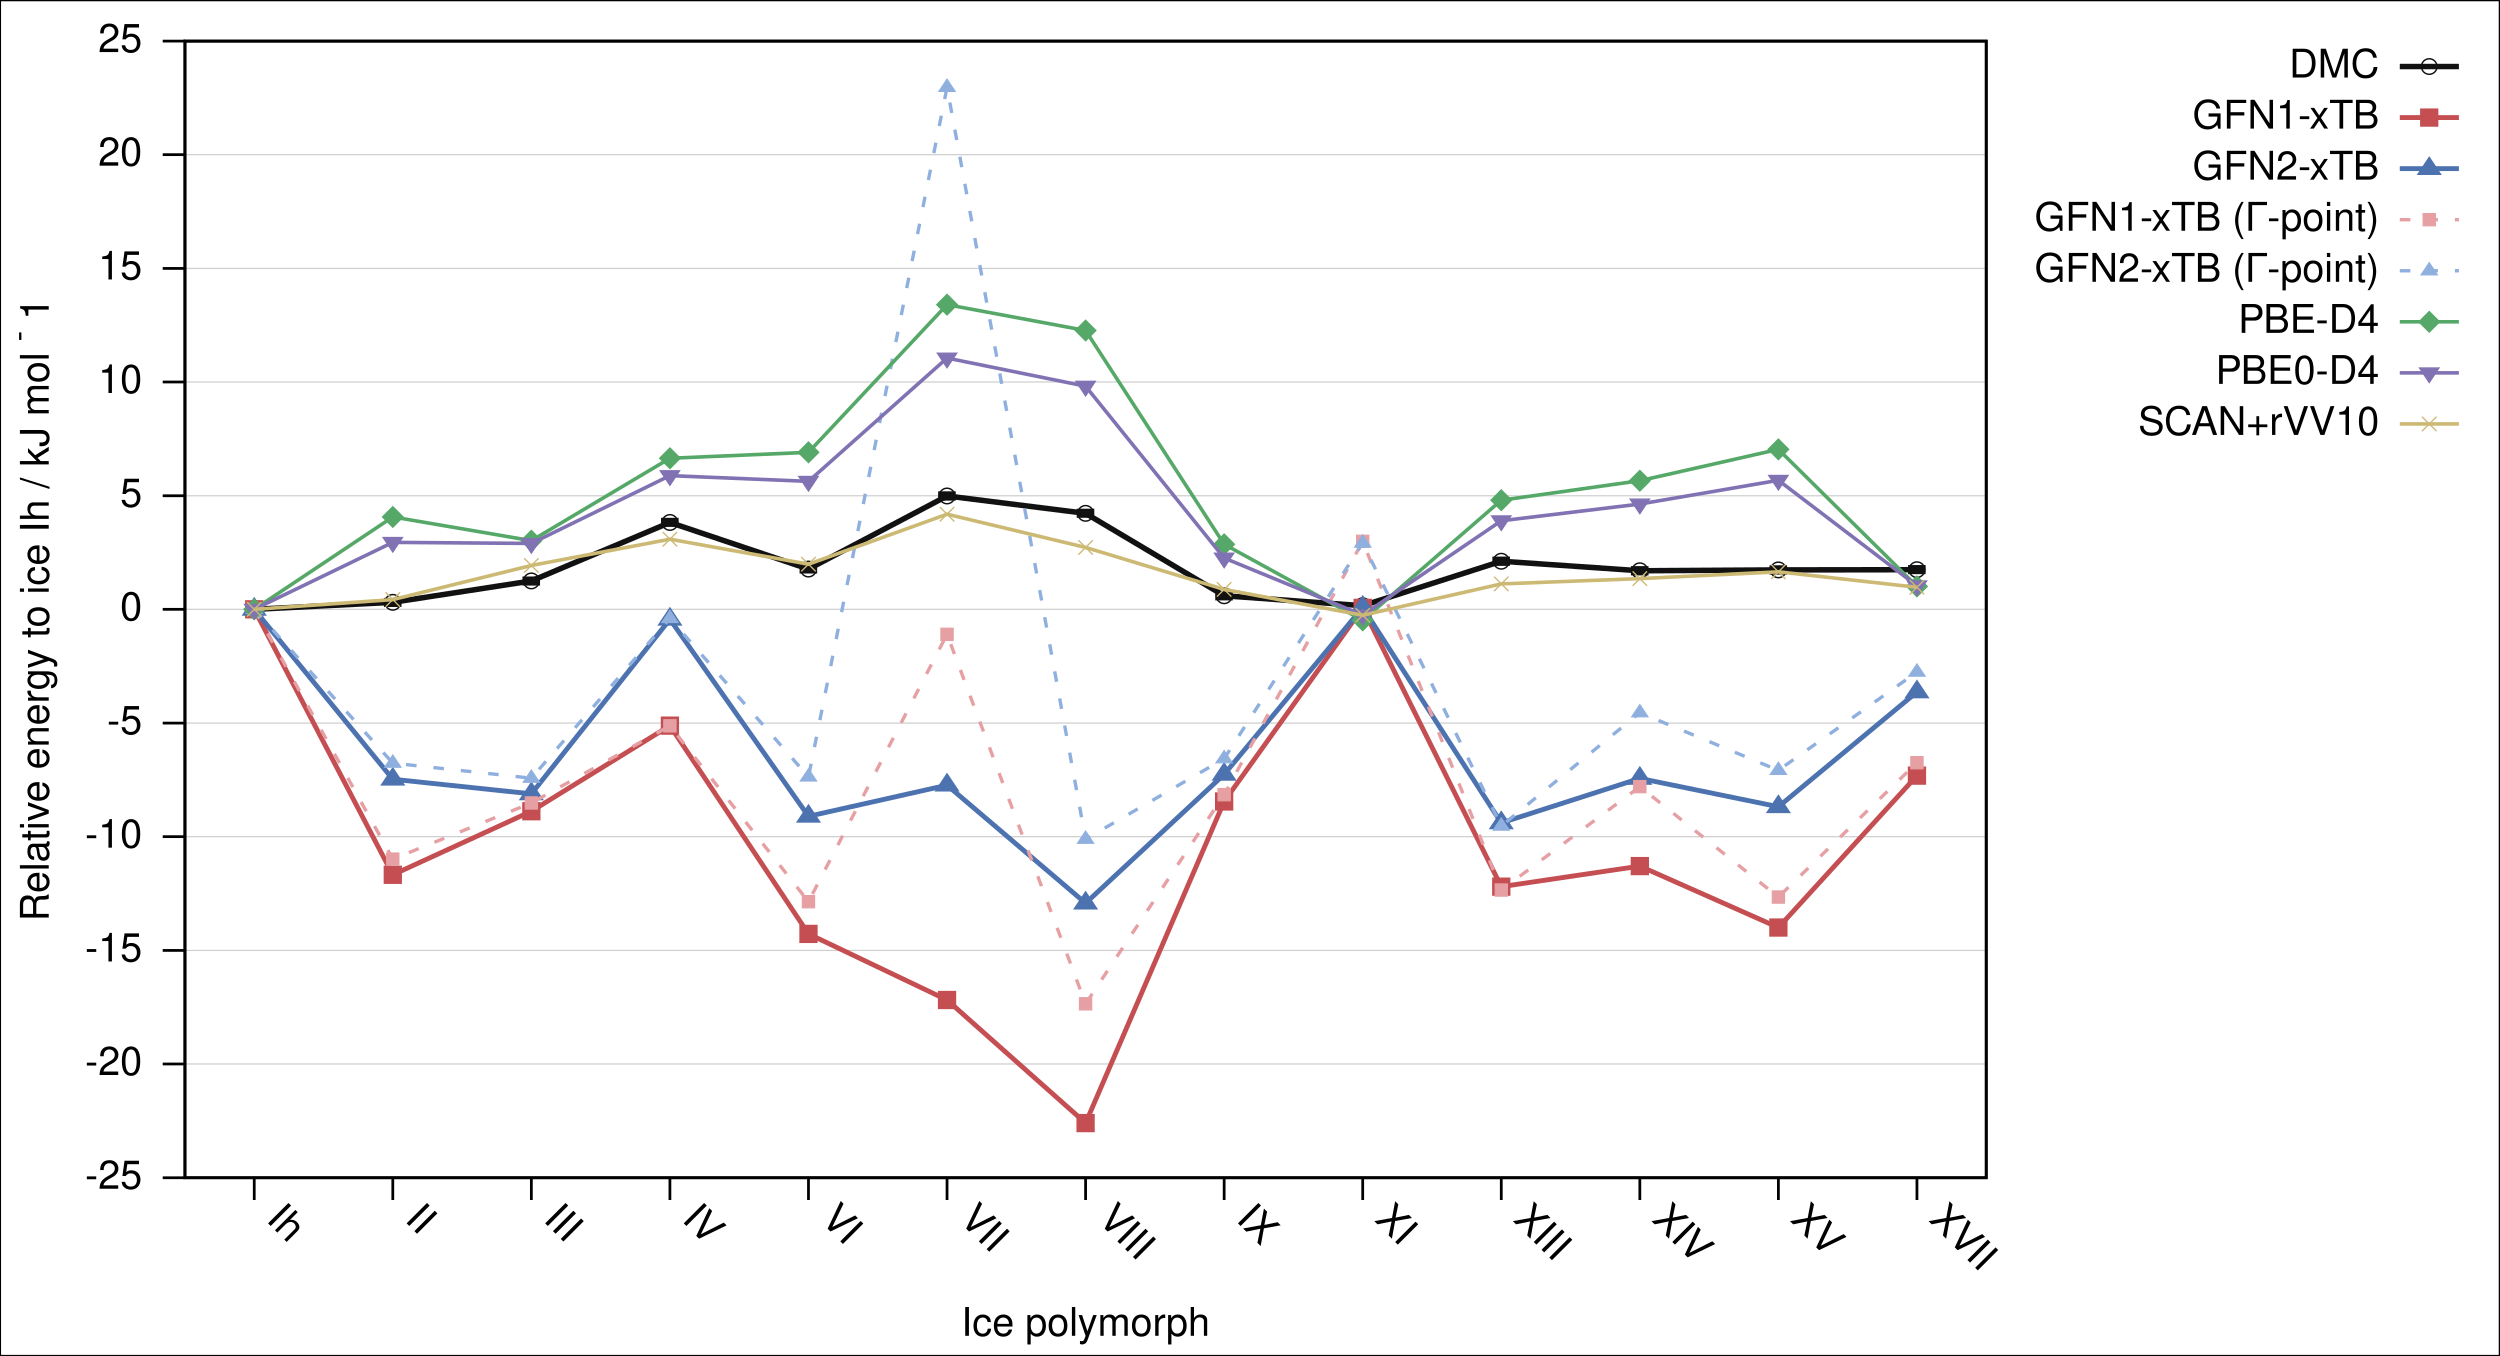
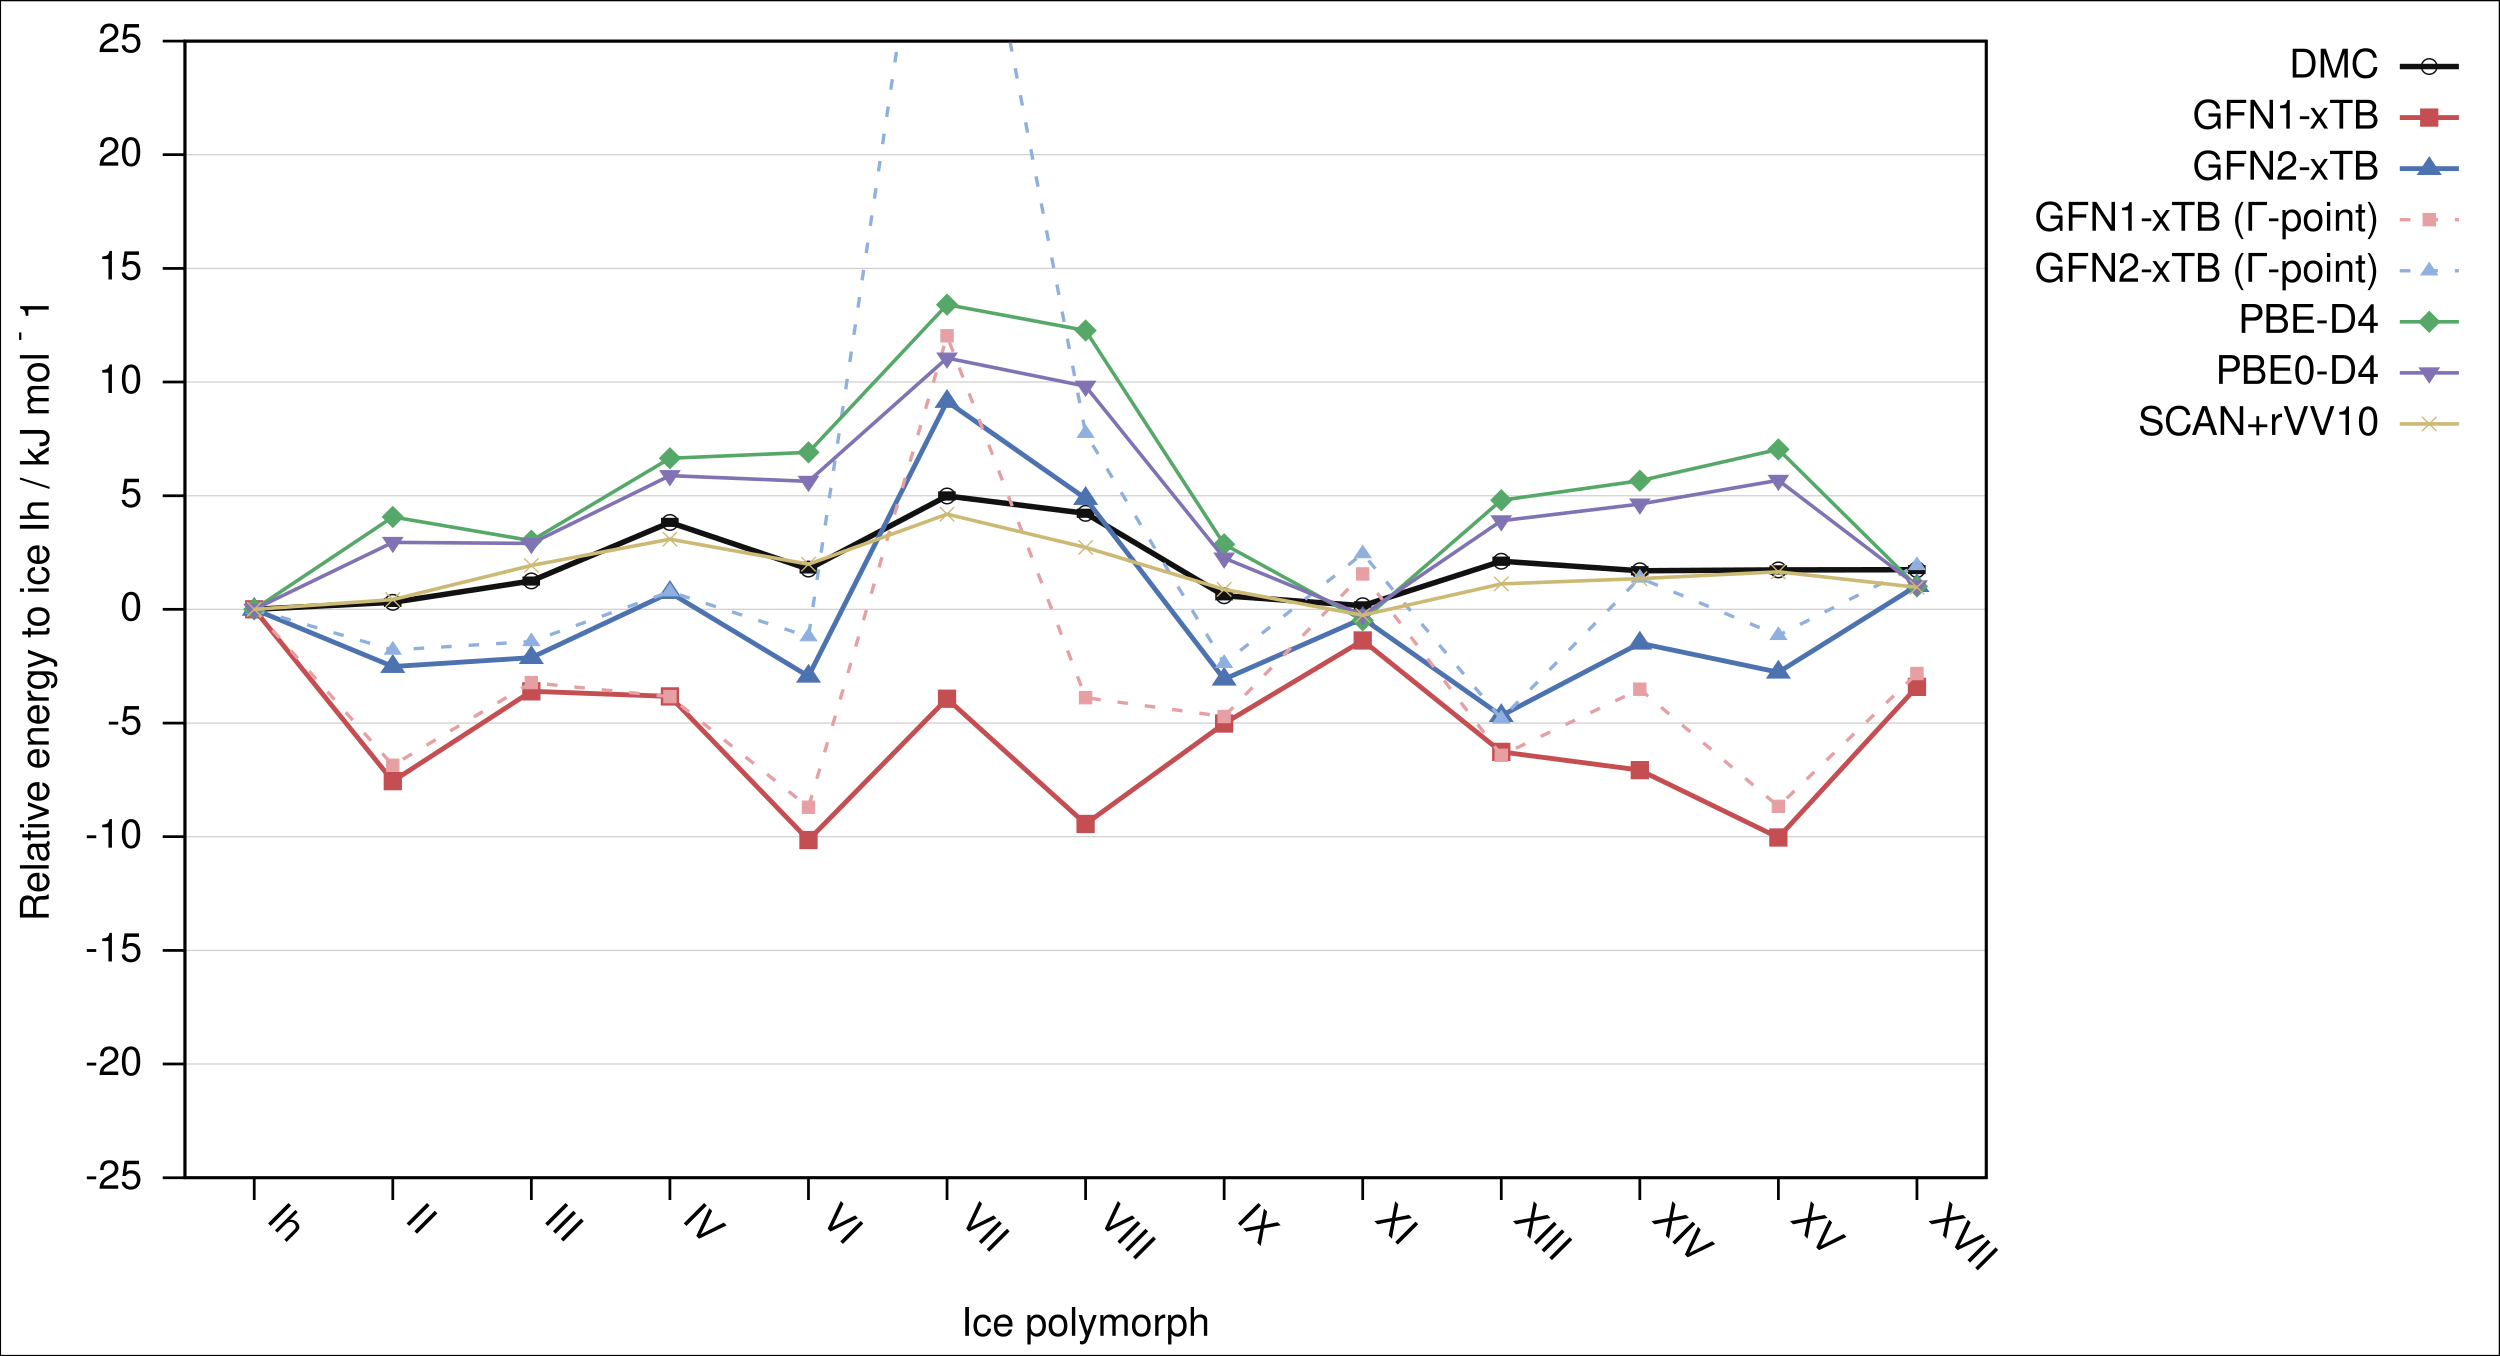
<svg xmlns="http://www.w3.org/2000/svg" xmlns:xlink="http://www.w3.org/1999/xlink" width="1180" height="640" viewBox="0 0 1180 640">
  <defs>
    <circle id="gpDot" r="0.5" stroke-width="0.5" />
    <path id="gpPt0" stroke-width="0.190" stroke="currentColor" d="M-1,0 h2 M0,-1 v2" />
    <path id="gpPt1" stroke-width="0.190" stroke="currentColor" d="M-1,-1 L1,1 M1,-1 L-1,1" />
    <path id="gpPt2" stroke-width="0.190" stroke="currentColor" d="M-1,0 L1,0 M0,-1 L0,1 M-1,-1 L1,1 M-1,1 L1,-1" />
    <rect id="gpPt3" stroke-width="0.190" stroke="currentColor" x="-1" y="-1" width="2" height="2" />
    <rect id="gpPt4" stroke-width="0.190" stroke="currentColor" fill="currentColor" x="-1" y="-1" width="2" height="2" />
    <circle id="gpPt5" stroke-width="0.190" stroke="currentColor" cx="0" cy="0" r="1" />
    <use xlink:href="#gpPt5" id="gpPt6" fill="currentColor" stroke="none" />
    <path id="gpPt7" stroke-width="0.190" stroke="currentColor" d="M0,-1.33 L-1.33,0.67 L1.33,0.67 z" />
    <use xlink:href="#gpPt7" id="gpPt8" fill="currentColor" stroke="none" />
    <use xlink:href="#gpPt7" id="gpPt9" stroke="currentColor" transform="rotate(180)" />
    <use xlink:href="#gpPt9" id="gpPt10" fill="currentColor" stroke="none" />
    <use xlink:href="#gpPt3" id="gpPt11" stroke="currentColor" transform="rotate(45)" />
    <use xlink:href="#gpPt11" id="gpPt12" fill="currentColor" stroke="none" />
  </defs>
  <g style="fill:none; color:white; stroke:currentColor; stroke-width:1.00; stroke-linecap:butt; stroke-linejoin:miter">
</g>
  <g style="fill:none; color:black; stroke:currentColor; stroke-width:1.00; stroke-linecap:butt; stroke-linejoin:miter">
    <g style="stroke:none; shape-rendering:crispEdges">
      <polygon fill="rgb(255, 255, 255)" points="0.0,640.0 0.0,0.1 1179.9,0.1 1179.9,640.0 " />
    </g>
    <path d="M0.0,640.0 L0.0,0.1 L1179.9,0.1 L1179.9,640.0 L0.0,640.0 " />
  </g>
  <g style="fill:none; color:black; stroke:currentColor; stroke-width:1.30; stroke-linecap:butt; stroke-linejoin:miter">
</g>
  <g style="fill:none; color:black; stroke:currentColor; stroke-width:0.60; stroke-linecap:butt; stroke-linejoin:miter">
</g>
  <g style="fill:none; color:gray; stroke:currentColor; stroke-width:0.60; stroke-linecap:butt; stroke-linejoin:miter">
    <path stroke="rgb(208, 208, 208)" d="M87.3,555.9 L937.5,555.9 " />
  </g>
  <g style="fill:none; color:gray; stroke:rgb(208, 208, 208); stroke-width:1.30; stroke-linecap:butt; stroke-linejoin:miter">
</g>
  <g style="fill:none; color:black; stroke:currentColor; stroke-width:1.30; stroke-linecap:butt; stroke-linejoin:miter">
    <path d="M87.3,555.9 L76.8,555.9 " />
    <g transform="translate(67.1,561.1)" style="stroke:none; fill:black; font-family:Helvetica; font-size:14.00pt; text-anchor:end">
      <text>
        <tspan>-25</tspan>
      </text>
    </g>
  </g>
  <g style="fill:none; color:black; stroke:currentColor; stroke-width:0.60; stroke-linecap:butt; stroke-linejoin:miter">
</g>
  <g style="fill:none; color:gray; stroke:currentColor; stroke-width:0.60; stroke-linecap:butt; stroke-linejoin:miter">
    <path stroke="rgb(208, 208, 208)" d="M87.3,502.2 L937.5,502.2 " />
  </g>
  <g style="fill:none; color:gray; stroke:rgb(208, 208, 208); stroke-width:1.30; stroke-linecap:butt; stroke-linejoin:miter">
</g>
  <g style="fill:none; color:black; stroke:currentColor; stroke-width:1.30; stroke-linecap:butt; stroke-linejoin:miter">
    <path d="M87.3,502.2 L76.8,502.2 " />
    <g transform="translate(67.1,507.4)" style="stroke:none; fill:black; font-family:Helvetica; font-size:14.00pt; text-anchor:end">
      <text>
        <tspan>-20</tspan>
      </text>
    </g>
  </g>
  <g style="fill:none; color:black; stroke:currentColor; stroke-width:0.60; stroke-linecap:butt; stroke-linejoin:miter">
</g>
  <g style="fill:none; color:gray; stroke:currentColor; stroke-width:0.60; stroke-linecap:butt; stroke-linejoin:miter">
    <path stroke="rgb(208, 208, 208)" d="M87.3,448.6 L937.5,448.6 " />
  </g>
  <g style="fill:none; color:gray; stroke:rgb(208, 208, 208); stroke-width:1.30; stroke-linecap:butt; stroke-linejoin:miter">
</g>
  <g style="fill:none; color:black; stroke:currentColor; stroke-width:1.30; stroke-linecap:butt; stroke-linejoin:miter">
    <path d="M87.3,448.6 L76.8,448.6 " />
    <g transform="translate(67.1,453.8)" style="stroke:none; fill:black; font-family:Helvetica; font-size:14.00pt; text-anchor:end">
      <text>
        <tspan>-15</tspan>
      </text>
    </g>
  </g>
  <g style="fill:none; color:black; stroke:currentColor; stroke-width:0.60; stroke-linecap:butt; stroke-linejoin:miter">
</g>
  <g style="fill:none; color:gray; stroke:currentColor; stroke-width:0.60; stroke-linecap:butt; stroke-linejoin:miter">
    <path stroke="rgb(208, 208, 208)" d="M87.3,394.9 L937.5,394.9 " />
  </g>
  <g style="fill:none; color:gray; stroke:rgb(208, 208, 208); stroke-width:1.30; stroke-linecap:butt; stroke-linejoin:miter">
</g>
  <g style="fill:none; color:black; stroke:currentColor; stroke-width:1.30; stroke-linecap:butt; stroke-linejoin:miter">
    <path d="M87.3,394.9 L76.8,394.9 " />
    <g transform="translate(67.1,400.1)" style="stroke:none; fill:black; font-family:Helvetica; font-size:14.00pt; text-anchor:end">
      <text>
        <tspan>-10</tspan>
      </text>
    </g>
  </g>
  <g style="fill:none; color:black; stroke:currentColor; stroke-width:0.60; stroke-linecap:butt; stroke-linejoin:miter">
</g>
  <g style="fill:none; color:gray; stroke:currentColor; stroke-width:0.60; stroke-linecap:butt; stroke-linejoin:miter">
    <path stroke="rgb(208, 208, 208)" d="M87.3,341.3 L937.5,341.3 " />
  </g>
  <g style="fill:none; color:gray; stroke:rgb(208, 208, 208); stroke-width:1.30; stroke-linecap:butt; stroke-linejoin:miter">
</g>
  <g style="fill:none; color:black; stroke:currentColor; stroke-width:1.30; stroke-linecap:butt; stroke-linejoin:miter">
    <path d="M87.3,341.3 L76.8,341.3 " />
    <g transform="translate(67.1,346.5)" style="stroke:none; fill:black; font-family:Helvetica; font-size:14.00pt; text-anchor:end">
      <text>
        <tspan>-5</tspan>
      </text>
    </g>
  </g>
  <g style="fill:none; color:black; stroke:currentColor; stroke-width:0.60; stroke-linecap:butt; stroke-linejoin:miter">
</g>
  <g style="fill:none; color:gray; stroke:currentColor; stroke-width:0.60; stroke-linecap:butt; stroke-linejoin:miter">
    <path stroke="rgb(208, 208, 208)" d="M87.3,287.6 L937.5,287.6 " />
  </g>
  <g style="fill:none; color:gray; stroke:rgb(208, 208, 208); stroke-width:1.30; stroke-linecap:butt; stroke-linejoin:miter">
</g>
  <g style="fill:none; color:black; stroke:currentColor; stroke-width:1.30; stroke-linecap:butt; stroke-linejoin:miter">
    <path d="M87.3,287.6 L76.8,287.6 " />
    <g transform="translate(67.1,292.8)" style="stroke:none; fill:black; font-family:Helvetica; font-size:14.00pt; text-anchor:end">
      <text>
        <tspan> 0</tspan>
      </text>
    </g>
  </g>
  <g style="fill:none; color:black; stroke:currentColor; stroke-width:0.60; stroke-linecap:butt; stroke-linejoin:miter">
</g>
  <g style="fill:none; color:gray; stroke:currentColor; stroke-width:0.60; stroke-linecap:butt; stroke-linejoin:miter">
    <path stroke="rgb(208, 208, 208)" d="M87.3,234.0 L937.5,234.0 " />
  </g>
  <g style="fill:none; color:gray; stroke:rgb(208, 208, 208); stroke-width:1.30; stroke-linecap:butt; stroke-linejoin:miter">
</g>
  <g style="fill:none; color:black; stroke:currentColor; stroke-width:1.30; stroke-linecap:butt; stroke-linejoin:miter">
    <path d="M87.3,234.0 L76.8,234.0 " />
    <g transform="translate(67.1,239.2)" style="stroke:none; fill:black; font-family:Helvetica; font-size:14.00pt; text-anchor:end">
      <text>
        <tspan> 5</tspan>
      </text>
    </g>
  </g>
  <g style="fill:none; color:black; stroke:currentColor; stroke-width:0.60; stroke-linecap:butt; stroke-linejoin:miter">
</g>
  <g style="fill:none; color:gray; stroke:currentColor; stroke-width:0.60; stroke-linecap:butt; stroke-linejoin:miter">
    <path stroke="rgb(208, 208, 208)" d="M87.3,180.3 L937.5,180.3 " />
  </g>
  <g style="fill:none; color:gray; stroke:rgb(208, 208, 208); stroke-width:1.30; stroke-linecap:butt; stroke-linejoin:miter">
</g>
  <g style="fill:none; color:black; stroke:currentColor; stroke-width:1.30; stroke-linecap:butt; stroke-linejoin:miter">
    <path d="M87.3,180.3 L76.8,180.3 " />
    <g transform="translate(67.1,185.5)" style="stroke:none; fill:black; font-family:Helvetica; font-size:14.00pt; text-anchor:end">
      <text>
        <tspan> 10</tspan>
      </text>
    </g>
  </g>
  <g style="fill:none; color:black; stroke:currentColor; stroke-width:0.60; stroke-linecap:butt; stroke-linejoin:miter">
</g>
  <g style="fill:none; color:gray; stroke:currentColor; stroke-width:0.60; stroke-linecap:butt; stroke-linejoin:miter">
    <path stroke="rgb(208, 208, 208)" d="M87.3,126.7 L937.5,126.7 " />
  </g>
  <g style="fill:none; color:gray; stroke:rgb(208, 208, 208); stroke-width:1.30; stroke-linecap:butt; stroke-linejoin:miter">
</g>
  <g style="fill:none; color:black; stroke:currentColor; stroke-width:1.30; stroke-linecap:butt; stroke-linejoin:miter">
    <path d="M87.3,126.7 L76.8,126.7 " />
    <g transform="translate(67.1,131.9)" style="stroke:none; fill:black; font-family:Helvetica; font-size:14.00pt; text-anchor:end">
      <text>
        <tspan> 15</tspan>
      </text>
    </g>
  </g>
  <g style="fill:none; color:black; stroke:currentColor; stroke-width:0.60; stroke-linecap:butt; stroke-linejoin:miter">
</g>
  <g style="fill:none; color:gray; stroke:currentColor; stroke-width:0.60; stroke-linecap:butt; stroke-linejoin:miter">
    <path stroke="rgb(208, 208, 208)" d="M87.3,73.0 L937.5,73.0 " />
  </g>
  <g style="fill:none; color:gray; stroke:rgb(208, 208, 208); stroke-width:1.30; stroke-linecap:butt; stroke-linejoin:miter">
</g>
  <g style="fill:none; color:black; stroke:currentColor; stroke-width:1.30; stroke-linecap:butt; stroke-linejoin:miter">
    <path d="M87.3,73.0 L76.8,73.0 " />
    <g transform="translate(67.1,78.2)" style="stroke:none; fill:black; font-family:Helvetica; font-size:14.00pt; text-anchor:end">
      <text>
        <tspan> 20</tspan>
      </text>
    </g>
  </g>
  <g style="fill:none; color:black; stroke:currentColor; stroke-width:0.60; stroke-linecap:butt; stroke-linejoin:miter">
</g>
  <g style="fill:none; color:gray; stroke:currentColor; stroke-width:0.60; stroke-linecap:butt; stroke-linejoin:miter">
    <path stroke="rgb(208, 208, 208)" d="M87.3,19.4 L937.5,19.4 " />
  </g>
  <g style="fill:none; color:gray; stroke:rgb(208, 208, 208); stroke-width:1.30; stroke-linecap:butt; stroke-linejoin:miter">
</g>
  <g style="fill:none; color:black; stroke:currentColor; stroke-width:1.30; stroke-linecap:butt; stroke-linejoin:miter">
    <path d="M87.3,19.4 L76.8,19.4 " />
    <g transform="translate(67.1,24.6)" style="stroke:none; fill:black; font-family:Helvetica; font-size:14.00pt; text-anchor:end">
      <text>
        <tspan> 25</tspan>
      </text>
    </g>
    <path d="M120.0,555.9 L120.0,566.4 " />
    <g transform="translate(125.2,576.1) rotate(45)" style="stroke:none; fill:black; font-family:Helvetica; font-size:14.00pt; text-anchor:start">
      <text>
        <tspan>Ih</tspan>
      </text>
    </g>
    <path d="M185.4,555.9 L185.4,566.4 " />
    <g transform="translate(190.6,576.1) rotate(45)" style="stroke:none; fill:black; font-family:Helvetica; font-size:14.00pt; text-anchor:start">
      <text>
        <tspan>II</tspan>
      </text>
    </g>
    <path d="M250.8,555.9 L250.8,566.4 " />
    <g transform="translate(256.0,576.1) rotate(45)" style="stroke:none; fill:black; font-family:Helvetica; font-size:14.00pt; text-anchor:start">
      <text>
        <tspan>III</tspan>
      </text>
    </g>
    <path d="M316.2,555.9 L316.2,566.4 " />
    <g transform="translate(321.4,576.1) rotate(45)" style="stroke:none; fill:black; font-family:Helvetica; font-size:14.00pt; text-anchor:start">
      <text>
        <tspan>IV</tspan>
      </text>
    </g>
    <path d="M381.6,555.9 L381.6,566.4 " />
    <g transform="translate(386.8,576.1) rotate(45)" style="stroke:none; fill:black; font-family:Helvetica; font-size:14.00pt; text-anchor:start">
      <text>
        <tspan>VI</tspan>
      </text>
    </g>
    <path d="M447.0,555.9 L447.0,566.4 " />
    <g transform="translate(452.2,576.1) rotate(45)" style="stroke:none; fill:black; font-family:Helvetica; font-size:14.00pt; text-anchor:start">
      <text>
        <tspan>VII</tspan>
      </text>
    </g>
    <path d="M512.4,555.9 L512.4,566.4 " />
    <g transform="translate(517.6,576.1) rotate(45)" style="stroke:none; fill:black; font-family:Helvetica; font-size:14.00pt; text-anchor:start">
      <text>
        <tspan>VIII</tspan>
      </text>
    </g>
    <path d="M577.8,555.9 L577.8,566.4 " />
    <g transform="translate(583.0,576.1) rotate(45)" style="stroke:none; fill:black; font-family:Helvetica; font-size:14.00pt; text-anchor:start">
      <text>
        <tspan>IX</tspan>
      </text>
    </g>
    <path d="M643.2,555.9 L643.2,566.4 " />
    <g transform="translate(648.4,576.1) rotate(45)" style="stroke:none; fill:black; font-family:Helvetica; font-size:14.00pt; text-anchor:start">
      <text>
        <tspan>XI</tspan>
      </text>
    </g>
    <path d="M708.6,555.9 L708.6,566.4 " />
    <g transform="translate(713.8,576.1) rotate(45)" style="stroke:none; fill:black; font-family:Helvetica; font-size:14.00pt; text-anchor:start">
      <text>
        <tspan>XIII</tspan>
      </text>
    </g>
    <path d="M774.0,555.9 L774.0,566.4 " />
    <g transform="translate(779.2,576.1) rotate(45)" style="stroke:none; fill:black; font-family:Helvetica; font-size:14.00pt; text-anchor:start">
      <text>
        <tspan>XIV</tspan>
      </text>
    </g>
    <path d="M839.4,555.9 L839.4,566.4 " />
    <g transform="translate(844.6,576.1) rotate(45)" style="stroke:none; fill:black; font-family:Helvetica; font-size:14.00pt; text-anchor:start">
      <text>
        <tspan>XV</tspan>
      </text>
    </g>
    <path d="M904.8,555.9 L904.8,566.4 " />
    <g transform="translate(910.0,576.1) rotate(45)" style="stroke:none; fill:black; font-family:Helvetica; font-size:14.00pt; text-anchor:start">
      <text>
        <tspan>XVII</tspan>
      </text>
    </g>
    <path d="M87.3,19.4 L87.3,555.9 L937.5,555.9 L937.5,19.4 L87.3,19.4 Z " />
    <g transform="translate(23.0,287.7) rotate(-90)" style="stroke:none; fill:black; font-family:Helvetica; font-size:14.00pt; text-anchor:middle">
      <text>
        <tspan>Relative energy to ice Ih / kJ mol</tspan>
        <tspan font-size="11.2pt" dy="-7.00pt">-</tspan>
        <tspan font-size="14.0pt" dy="7.00pt">1</tspan>
      </text>
    </g>
    <g transform="translate(512.4,630.5)" style="stroke:none; fill:black; font-family:Helvetica; font-size:14.00pt; text-anchor:middle">
      <text>
        <tspan>Ice polymorph</tspan>
      </text>
    </g>
  </g>
  <g style="fill:none; color:black; stroke:currentColor; stroke-width:2.60; stroke-linecap:butt; stroke-linejoin:miter">
</g>
  <g style="fill:none; color:red; stroke:currentColor; stroke-width:2.60; stroke-linecap:butt; stroke-linejoin:miter">
</g>
  <g style="fill:none; color:black; stroke:currentColor; stroke-width:2.60; stroke-linecap:butt; stroke-linejoin:miter">
    <g transform="translate(1123.0,36.6)" style="stroke:none; fill:black; font-family:Helvetica; font-size:14.00pt; text-anchor:end">
      <text>
        <tspan>DMC</tspan>
      </text>
    </g>
  </g>
  <g style="fill:none; color:red; stroke:currentColor; stroke-width:2.60; stroke-linecap:butt; stroke-linejoin:miter">
-     <path stroke="rgb( 17,  17,  17)" d="M1132.7,31.4 L1160.6,31.4 M120.0,287.6 L185.4,284.3 L250.8,274.2 L316.2,246.6 L381.6,268.6 L447.0,234.1    L512.4,242.3 L577.8,281.2 L643.2,285.9 L708.6,264.9 L774.0,269.4 L839.4,269.0 L904.8,268.9 " />
+     <path stroke="rgb( 17,  17,  17)" d="M1132.7,31.4 L1160.6,31.4 M120.0,287.6 L185.4,284.3 L250.8,274.2 L316.2,246.6 L381.6,268.6 L447.0,234.1   L512.4,242.3 L577.8,281.2 L643.2,285.9 L708.6,264.9 L774.0,269.4 L839.4,269.0 L904.8,268.9 " />
    <use xlink:href="#gpPt5" transform="translate(120.0,287.6) scale(3.67)" color="rgb( 17,  17,  17)" />
    <use xlink:href="#gpPt5" transform="translate(185.4,284.3) scale(3.67)" color="rgb( 17,  17,  17)" />
    <use xlink:href="#gpPt5" transform="translate(250.8,274.2) scale(3.67)" color="rgb( 17,  17,  17)" />
    <use xlink:href="#gpPt5" transform="translate(316.2,246.6) scale(3.67)" color="rgb( 17,  17,  17)" />
    <use xlink:href="#gpPt5" transform="translate(381.6,268.6) scale(3.67)" color="rgb( 17,  17,  17)" />
    <use xlink:href="#gpPt5" transform="translate(447.0,234.1) scale(3.67)" color="rgb( 17,  17,  17)" />
    <use xlink:href="#gpPt5" transform="translate(512.4,242.3) scale(3.67)" color="rgb( 17,  17,  17)" />
    <use xlink:href="#gpPt5" transform="translate(577.8,281.2) scale(3.67)" color="rgb( 17,  17,  17)" />
    <use xlink:href="#gpPt5" transform="translate(643.2,285.9) scale(3.67)" color="rgb( 17,  17,  17)" />
    <use xlink:href="#gpPt5" transform="translate(708.6,264.9) scale(3.67)" color="rgb( 17,  17,  17)" />
    <use xlink:href="#gpPt5" transform="translate(774.0,269.4) scale(3.67)" color="rgb( 17,  17,  17)" />
    <use xlink:href="#gpPt5" transform="translate(839.4,269.0) scale(3.67)" color="rgb( 17,  17,  17)" />
    <use xlink:href="#gpPt5" transform="translate(904.8,268.9) scale(3.67)" color="rgb( 17,  17,  17)" />
    <use xlink:href="#gpPt5" transform="translate(1146.6,31.4) scale(3.67)" color="rgb( 17,  17,  17)" />
  </g>
  <g style="fill:none; color:red; stroke:rgb( 17,  17,  17); stroke-width:2.20; stroke-linecap:butt; stroke-linejoin:miter">
-     <path stroke="rgb( 17,  17,  17)" d="M120.0,287.6 M115.8,287.6 L124.1,287.6 M115.8,287.6 L124.1,287.6 M185.4,285.4 L185.4,283.3 M181.2,285.4    L189.5,285.4 M181.2,283.3 L189.5,283.3 M250.8,275.3 L250.8,273.2 M246.6,275.3 L254.9,275.3 M246.6,273.2    L254.9,273.2 M316.2,247.6 L316.2,245.5 M312.0,247.6 L320.3,247.6 M312.0,245.5 L320.3,245.5 M381.6,269.6    L381.6,267.5 M377.4,269.6 L385.7,269.6 M377.4,267.5 L385.7,267.5 M447.0,235.2 L447.0,233.0 M442.8,235.2    L451.1,235.2 M442.8,233.0 L451.1,233.0 M512.4,243.3 L512.4,241.2 M508.2,243.3 L516.5,243.3 M508.2,241.2    L516.5,241.2 M577.8,282.3 L577.8,280.1 M573.6,282.3 L581.9,282.3 M573.6,280.1 L581.9,280.1 M643.2,287.0    L643.2,284.9 M639.0,287.0 L647.3,287.0 M639.0,284.9 L647.3,284.9 M708.6,266.0 L708.6,263.8 M704.4,266.0    L712.7,266.0 M704.4,263.8 L712.7,263.8 M774.0,270.5 L774.0,268.3 M769.8,270.5 L778.1,270.5 M769.8,268.3    L778.1,268.3 M839.4,270.1 L839.4,267.9 M835.2,270.1 L843.5,270.1 M835.2,267.9 L843.5,267.9 M904.8,269.9    L904.8,267.8 M900.6,269.9 L908.9,269.9 M900.6,267.8 L908.9,267.8 " />
+     <path stroke="rgb( 17,  17,  17)" d="M120.0,287.6 M115.8,287.6 L124.1,287.6 M115.8,287.6 L124.1,287.6 M185.4,285.4 L185.4,283.3 M181.2,285.4   L189.5,285.4 M181.2,283.3 L189.5,283.3 M250.8,275.3 L250.8,273.2 M246.6,275.3 L254.9,275.3 M246.6,273.2   L254.9,273.2 M316.2,247.6 L316.2,245.5 M312.0,247.6 L320.3,247.6 M312.0,245.5 L320.3,245.5 M381.6,269.6   L381.6,267.5 M377.4,269.6 L385.7,269.6 M377.4,267.5 L385.7,267.5 M447.0,235.2 L447.0,233.0 M442.8,235.2   L451.1,235.2 M442.8,233.0 L451.1,233.0 M512.4,243.3 L512.4,241.2 M508.2,243.3 L516.5,243.3 M508.2,241.2   L516.5,241.2 M577.8,282.3 L577.8,280.1 M573.6,282.3 L581.9,282.3 M573.6,280.1 L581.9,280.1 M643.2,287.0   L643.2,284.9 M639.0,287.0 L647.3,287.0 M639.0,284.9 L647.3,284.9 M708.6,266.0 L708.6,263.8 M704.4,266.0   L712.7,266.0 M704.4,263.8 L712.7,263.8 M774.0,270.5 L774.0,268.3 M769.8,270.5 L778.1,270.5 M769.8,268.3   L778.1,268.3 M839.4,270.1 L839.4,267.9 M835.2,270.1 L843.5,270.1 M835.2,267.9 L843.5,267.9 M904.8,269.9   L904.8,267.8 M900.6,269.9 L908.9,269.9 M900.6,267.8 L908.9,267.8 " />
    <use xlink:href="#gpPt5" transform="translate(120.0,287.6) scale(1.05)" color="rgb( 17,  17,  17)" />
    <use xlink:href="#gpPt5" transform="translate(185.4,284.3) scale(1.05)" color="rgb( 17,  17,  17)" />
    <use xlink:href="#gpPt5" transform="translate(250.8,274.2) scale(1.05)" color="rgb( 17,  17,  17)" />
    <use xlink:href="#gpPt5" transform="translate(316.2,246.6) scale(1.05)" color="rgb( 17,  17,  17)" />
    <use xlink:href="#gpPt5" transform="translate(381.6,268.6) scale(1.05)" color="rgb( 17,  17,  17)" />
    <use xlink:href="#gpPt5" transform="translate(447.0,234.1) scale(1.05)" color="rgb( 17,  17,  17)" />
    <use xlink:href="#gpPt5" transform="translate(512.4,242.3) scale(1.05)" color="rgb( 17,  17,  17)" />
    <use xlink:href="#gpPt5" transform="translate(577.8,281.2) scale(1.05)" color="rgb( 17,  17,  17)" />
    <use xlink:href="#gpPt5" transform="translate(643.2,285.9) scale(1.05)" color="rgb( 17,  17,  17)" />
    <use xlink:href="#gpPt5" transform="translate(708.6,264.9) scale(1.05)" color="rgb( 17,  17,  17)" />
    <use xlink:href="#gpPt5" transform="translate(774.0,269.4) scale(1.05)" color="rgb( 17,  17,  17)" />
    <use xlink:href="#gpPt5" transform="translate(839.4,269.0) scale(1.05)" color="rgb( 17,  17,  17)" />
    <use xlink:href="#gpPt5" transform="translate(904.8,268.9) scale(1.05)" color="rgb( 17,  17,  17)" />
  </g>
  <g style="fill:none; color:red; stroke:rgb( 17,  17,  17); stroke-width:2.30; stroke-linecap:butt; stroke-linejoin:miter">
</g>
  <g style="fill:none; color:black; stroke:currentColor; stroke-width:2.30; stroke-linecap:butt; stroke-linejoin:miter">
    <g transform="translate(1123.0,60.7)" style="stroke:none; fill:black; font-family:Helvetica; font-size:14.00pt; text-anchor:end">
      <text>
        <tspan>GFN1-xTB</tspan>
      </text>
    </g>
  </g>
  <g style="fill:none; color:red; stroke:currentColor; stroke-width:2.30; stroke-linecap:butt; stroke-linejoin:miter">
-     <path stroke="rgb(196,  78,  82)" d="M1132.7,55.5 L1160.6,55.5 M120.0,287.6 L185.4,412.9 L250.8,382.9 L316.2,342.5 L381.6,440.8 L447.0,472.0    L512.4,530.1 L577.8,378.3 L643.2,286.9 L708.6,418.5 L774.0,408.8 L839.4,437.8 L904.8,366.1 " />
+     <path stroke="rgb(196,  78,  82)" d="M1132.7,55.5 L1160.6,55.5 M120.0,287.6 L185.4,368.7 L250.8,326.3 L316.2,328.7 L381.6,396.5 L447.0,329.8   L512.4,388.9 L577.8,341.5 L643.2,302.3 L708.6,354.9 L774.0,363.5 L839.4,395.3 L904.8,324.2 " />
    <use xlink:href="#gpPt4" transform="translate(120.0,287.6) scale(3.94)" color="rgb(196,  78,  82)" />
-     <use xlink:href="#gpPt4" transform="translate(185.4,412.9) scale(3.94)" color="rgb(196,  78,  82)" />
-     <use xlink:href="#gpPt4" transform="translate(250.8,382.9) scale(3.94)" color="rgb(196,  78,  82)" />
-     <use xlink:href="#gpPt4" transform="translate(316.2,342.5) scale(3.94)" color="rgb(196,  78,  82)" />
-     <use xlink:href="#gpPt4" transform="translate(381.6,440.8) scale(3.94)" color="rgb(196,  78,  82)" />
-     <use xlink:href="#gpPt4" transform="translate(447.0,472.0) scale(3.94)" color="rgb(196,  78,  82)" />
-     <use xlink:href="#gpPt4" transform="translate(512.4,530.1) scale(3.94)" color="rgb(196,  78,  82)" />
-     <use xlink:href="#gpPt4" transform="translate(577.8,378.3) scale(3.94)" color="rgb(196,  78,  82)" />
-     <use xlink:href="#gpPt4" transform="translate(643.2,286.9) scale(3.94)" color="rgb(196,  78,  82)" />
-     <use xlink:href="#gpPt4" transform="translate(708.6,418.5) scale(3.94)" color="rgb(196,  78,  82)" />
-     <use xlink:href="#gpPt4" transform="translate(774.0,408.8) scale(3.94)" color="rgb(196,  78,  82)" />
-     <use xlink:href="#gpPt4" transform="translate(839.4,437.8) scale(3.94)" color="rgb(196,  78,  82)" />
-     <use xlink:href="#gpPt4" transform="translate(904.8,366.1) scale(3.94)" color="rgb(196,  78,  82)" />
+     <use xlink:href="#gpPt4" transform="translate(185.4,368.7) scale(3.94)" color="rgb(196,  78,  82)" />
+     <use xlink:href="#gpPt4" transform="translate(250.8,326.3) scale(3.94)" color="rgb(196,  78,  82)" />
+     <use xlink:href="#gpPt4" transform="translate(316.2,328.7) scale(3.94)" color="rgb(196,  78,  82)" />
+     <use xlink:href="#gpPt4" transform="translate(381.6,396.5) scale(3.94)" color="rgb(196,  78,  82)" />
+     <use xlink:href="#gpPt4" transform="translate(447.0,329.8) scale(3.94)" color="rgb(196,  78,  82)" />
+     <use xlink:href="#gpPt4" transform="translate(512.4,388.9) scale(3.94)" color="rgb(196,  78,  82)" />
+     <use xlink:href="#gpPt4" transform="translate(577.8,341.5) scale(3.94)" color="rgb(196,  78,  82)" />
+     <use xlink:href="#gpPt4" transform="translate(643.2,302.3) scale(3.94)" color="rgb(196,  78,  82)" />
+     <use xlink:href="#gpPt4" transform="translate(708.6,354.9) scale(3.94)" color="rgb(196,  78,  82)" />
+     <use xlink:href="#gpPt4" transform="translate(774.0,363.5) scale(3.94)" color="rgb(196,  78,  82)" />
+     <use xlink:href="#gpPt4" transform="translate(839.4,395.3) scale(3.94)" color="rgb(196,  78,  82)" />
+     <use xlink:href="#gpPt4" transform="translate(904.8,324.2) scale(3.94)" color="rgb(196,  78,  82)" />
    <use xlink:href="#gpPt4" transform="translate(1146.6,55.5) scale(3.94)" color="rgb(196,  78,  82)" />
  </g>
  <g style="fill:none; color:black; stroke:currentColor; stroke-width:2.30; stroke-linecap:butt; stroke-linejoin:miter">
    <g transform="translate(1123.0,84.8)" style="stroke:none; fill:black; font-family:Helvetica; font-size:14.00pt; text-anchor:end">
      <text>
        <tspan>GFN2-xTB</tspan>
      </text>
    </g>
  </g>
  <g style="fill:none; color:red; stroke:currentColor; stroke-width:2.30; stroke-linecap:butt; stroke-linejoin:miter">
-     <path stroke="rgb( 76, 114, 176)" d="M1132.7,79.6 L1160.6,79.6 M120.0,287.6 L185.4,367.8 L250.8,374.7 L316.2,292.3 L381.6,385.3 L447.0,370.6    L512.4,426.3 L577.8,365.5 L643.2,286.7 L708.6,388.4 L774.0,367.4 L839.4,380.8 L904.8,326.6 " />
+     <path stroke="rgb( 76, 114, 176)" d="M1132.7,79.6 L1160.6,79.6 M120.0,287.6 L185.4,314.6 L250.8,310.4 L316.2,279.7 L381.6,319.2 L447.0,189.5   L512.4,235.3 L577.8,320.6 L643.2,291.9 L708.6,337.8 L774.0,303.6 L839.4,317.3 L904.8,276.4 " />
    <use xlink:href="#gpPt8" transform="translate(120.0,287.6) scale(3.94)" color="rgb( 76, 114, 176)" />
-     <use xlink:href="#gpPt8" transform="translate(185.4,367.8) scale(3.94)" color="rgb( 76, 114, 176)" />
-     <use xlink:href="#gpPt8" transform="translate(250.8,374.7) scale(3.94)" color="rgb( 76, 114, 176)" />
-     <use xlink:href="#gpPt8" transform="translate(316.2,292.3) scale(3.94)" color="rgb( 76, 114, 176)" />
-     <use xlink:href="#gpPt8" transform="translate(381.6,385.3) scale(3.94)" color="rgb( 76, 114, 176)" />
-     <use xlink:href="#gpPt8" transform="translate(447.0,370.6) scale(3.94)" color="rgb( 76, 114, 176)" />
-     <use xlink:href="#gpPt8" transform="translate(512.4,426.3) scale(3.94)" color="rgb( 76, 114, 176)" />
-     <use xlink:href="#gpPt8" transform="translate(577.8,365.5) scale(3.94)" color="rgb( 76, 114, 176)" />
-     <use xlink:href="#gpPt8" transform="translate(643.2,286.7) scale(3.94)" color="rgb( 76, 114, 176)" />
-     <use xlink:href="#gpPt8" transform="translate(708.6,388.4) scale(3.94)" color="rgb( 76, 114, 176)" />
-     <use xlink:href="#gpPt8" transform="translate(774.0,367.4) scale(3.94)" color="rgb( 76, 114, 176)" />
-     <use xlink:href="#gpPt8" transform="translate(839.4,380.8) scale(3.94)" color="rgb( 76, 114, 176)" />
-     <use xlink:href="#gpPt8" transform="translate(904.8,326.6) scale(3.94)" color="rgb( 76, 114, 176)" />
+     <use xlink:href="#gpPt8" transform="translate(185.4,314.6) scale(3.94)" color="rgb( 76, 114, 176)" />
+     <use xlink:href="#gpPt8" transform="translate(250.8,310.4) scale(3.94)" color="rgb( 76, 114, 176)" />
+     <use xlink:href="#gpPt8" transform="translate(316.2,279.7) scale(3.94)" color="rgb( 76, 114, 176)" />
+     <use xlink:href="#gpPt8" transform="translate(381.6,319.2) scale(3.94)" color="rgb( 76, 114, 176)" />
+     <use xlink:href="#gpPt8" transform="translate(447.0,189.5) scale(3.94)" color="rgb( 76, 114, 176)" />
+     <use xlink:href="#gpPt8" transform="translate(512.4,235.3) scale(3.94)" color="rgb( 76, 114, 176)" />
+     <use xlink:href="#gpPt8" transform="translate(577.8,320.6) scale(3.94)" color="rgb( 76, 114, 176)" />
+     <use xlink:href="#gpPt8" transform="translate(643.2,291.9) scale(3.94)" color="rgb( 76, 114, 176)" />
+     <use xlink:href="#gpPt8" transform="translate(708.6,337.8) scale(3.94)" color="rgb( 76, 114, 176)" />
+     <use xlink:href="#gpPt8" transform="translate(774.0,303.6) scale(3.94)" color="rgb( 76, 114, 176)" />
+     <use xlink:href="#gpPt8" transform="translate(839.4,317.3) scale(3.94)" color="rgb( 76, 114, 176)" />
+     <use xlink:href="#gpPt8" transform="translate(904.8,276.4) scale(3.94)" color="rgb( 76, 114, 176)" />
    <use xlink:href="#gpPt8" transform="translate(1146.6,79.6) scale(3.94)" color="rgb( 76, 114, 176)" />
  </g>
  <g style="fill:none; color:red; stroke:rgb( 76, 114, 176); stroke-width:1.60; stroke-linecap:butt; stroke-linejoin:miter">
</g>
  <g style="fill:none; color:green; stroke:currentColor; stroke-width:1.60; stroke-linecap:butt; stroke-linejoin:miter">
</g>
  <g style="fill:none; color:black; stroke:currentColor; stroke-width:1.60; stroke-linecap:butt; stroke-linejoin:miter">
    <g transform="translate(1123.0,108.9)" style="stroke:none; fill:black; font-family:Helvetica; font-size:14.00pt; text-anchor:end">
      <text>
        <tspan>GFN1-xTB (Γ-point)</tspan>
      </text>
    </g>
  </g>
  <g style="fill:none; color:green; stroke:currentColor; stroke-width:1.60; stroke-linecap:butt; stroke-linejoin:miter">
-     <path stroke="rgb(230, 160, 163)" stroke-dasharray=" 5,8" d="M1132.7,103.7 L1160.6,103.7 M120.0,287.6 L185.4,405.5 L250.8,379.0 L316.2,342.6 L381.6,425.6 L447.0,299.4    L512.4,473.8 L577.8,375.1 L643.2,255.5 L708.6,420.1 L774.0,371.3 L839.4,423.4 L904.8,360.0 " />
+     <path stroke="rgb(230, 160, 163)" stroke-dasharray=" 5,8" d="M1132.7,103.7 L1160.6,103.7 M120.0,287.6 L185.4,361.2 L250.8,322.2 L316.2,328.8 L381.6,381.0 L447.0,158.5   L512.4,329.3 L577.8,338.2 L643.2,270.9 L708.6,356.5 L774.0,325.3 L839.4,380.6 L904.8,317.9 " />
    <use xlink:href="#gpPt4" transform="translate(120.0,287.6) scale(2.89)" color="rgb(230, 160, 163)" />
-     <use xlink:href="#gpPt4" transform="translate(185.4,405.5) scale(2.89)" color="rgb(230, 160, 163)" />
-     <use xlink:href="#gpPt4" transform="translate(250.8,379.0) scale(2.89)" color="rgb(230, 160, 163)" />
-     <use xlink:href="#gpPt4" transform="translate(316.2,342.6) scale(2.89)" color="rgb(230, 160, 163)" />
-     <use xlink:href="#gpPt4" transform="translate(381.6,425.6) scale(2.89)" color="rgb(230, 160, 163)" />
-     <use xlink:href="#gpPt4" transform="translate(447.0,299.4) scale(2.89)" color="rgb(230, 160, 163)" />
-     <use xlink:href="#gpPt4" transform="translate(512.4,473.8) scale(2.89)" color="rgb(230, 160, 163)" />
-     <use xlink:href="#gpPt4" transform="translate(577.8,375.1) scale(2.89)" color="rgb(230, 160, 163)" />
-     <use xlink:href="#gpPt4" transform="translate(643.2,255.5) scale(2.89)" color="rgb(230, 160, 163)" />
-     <use xlink:href="#gpPt4" transform="translate(708.6,420.1) scale(2.89)" color="rgb(230, 160, 163)" />
-     <use xlink:href="#gpPt4" transform="translate(774.0,371.3) scale(2.89)" color="rgb(230, 160, 163)" />
-     <use xlink:href="#gpPt4" transform="translate(839.4,423.4) scale(2.89)" color="rgb(230, 160, 163)" />
-     <use xlink:href="#gpPt4" transform="translate(904.8,360.0) scale(2.89)" color="rgb(230, 160, 163)" />
+     <use xlink:href="#gpPt4" transform="translate(185.4,361.2) scale(2.89)" color="rgb(230, 160, 163)" />
+     <use xlink:href="#gpPt4" transform="translate(250.8,322.2) scale(2.89)" color="rgb(230, 160, 163)" />
+     <use xlink:href="#gpPt4" transform="translate(316.2,328.8) scale(2.89)" color="rgb(230, 160, 163)" />
+     <use xlink:href="#gpPt4" transform="translate(381.6,381.0) scale(2.89)" color="rgb(230, 160, 163)" />
+     <use xlink:href="#gpPt4" transform="translate(447.0,158.5) scale(2.89)" color="rgb(230, 160, 163)" />
+     <use xlink:href="#gpPt4" transform="translate(512.4,329.3) scale(2.89)" color="rgb(230, 160, 163)" />
+     <use xlink:href="#gpPt4" transform="translate(577.8,338.2) scale(2.89)" color="rgb(230, 160, 163)" />
+     <use xlink:href="#gpPt4" transform="translate(643.2,270.9) scale(2.89)" color="rgb(230, 160, 163)" />
+     <use xlink:href="#gpPt4" transform="translate(708.6,356.5) scale(2.89)" color="rgb(230, 160, 163)" />
+     <use xlink:href="#gpPt4" transform="translate(774.0,325.3) scale(2.89)" color="rgb(230, 160, 163)" />
+     <use xlink:href="#gpPt4" transform="translate(839.4,380.6) scale(2.89)" color="rgb(230, 160, 163)" />
+     <use xlink:href="#gpPt4" transform="translate(904.8,317.9) scale(2.89)" color="rgb(230, 160, 163)" />
    <use xlink:href="#gpPt4" transform="translate(1146.6,103.7) scale(2.89)" color="rgb(230, 160, 163)" />
  </g>
  <g style="fill:none; color:black; stroke:currentColor; stroke-width:1.60; stroke-linecap:butt; stroke-linejoin:miter">
    <g transform="translate(1123.0,133.0)" style="stroke:none; fill:black; font-family:Helvetica; font-size:14.00pt; text-anchor:end">
      <text>
        <tspan>GFN2-xTB (Γ-point)</tspan>
      </text>
    </g>
  </g>
  <g style="fill:none; color:green; stroke:currentColor; stroke-width:1.60; stroke-linecap:butt; stroke-linejoin:miter">
-     <path stroke="rgb(143, 176, 223)" stroke-dasharray=" 5,8" d="M1132.7,127.8 L1160.6,127.8 M120.0,287.6 L185.4,360.2 L250.8,367.3 L316.2,291.9 L381.6,366.7 L447.0,41.2    L512.4,396.1 L577.8,358.1 L643.2,256.3 L708.6,389.9 L774.0,336.4 L839.4,363.6 L904.8,317.2 " />
+     <path stroke="rgb(143, 176, 223)" stroke-dasharray=" 5,8" d="M1132.7,127.8 L1160.6,127.8 M120.0,287.6 L185.4,306.8 L250.8,302.8 L316.2,279.3 L381.6,300.5 L423.9,19.4   M476.7,19.4 L512.4,204.5 L577.8,313.1 L643.2,261.3 L708.6,339.3 L774.0,272.8 L839.4,299.9 L904.8,266.9   " />
    <use xlink:href="#gpPt8" transform="translate(120.0,287.6) scale(2.89)" color="rgb(143, 176, 223)" />
-     <use xlink:href="#gpPt8" transform="translate(185.4,360.2) scale(2.89)" color="rgb(143, 176, 223)" />
-     <use xlink:href="#gpPt8" transform="translate(250.8,367.3) scale(2.89)" color="rgb(143, 176, 223)" />
-     <use xlink:href="#gpPt8" transform="translate(316.2,291.9) scale(2.89)" color="rgb(143, 176, 223)" />
-     <use xlink:href="#gpPt8" transform="translate(381.6,366.7) scale(2.89)" color="rgb(143, 176, 223)" />
-     <use xlink:href="#gpPt8" transform="translate(447.0,41.2) scale(2.89)" color="rgb(143, 176, 223)" />
-     <use xlink:href="#gpPt8" transform="translate(512.4,396.1) scale(2.89)" color="rgb(143, 176, 223)" />
-     <use xlink:href="#gpPt8" transform="translate(577.8,358.1) scale(2.89)" color="rgb(143, 176, 223)" />
-     <use xlink:href="#gpPt8" transform="translate(643.2,256.3) scale(2.89)" color="rgb(143, 176, 223)" />
-     <use xlink:href="#gpPt8" transform="translate(708.6,389.9) scale(2.89)" color="rgb(143, 176, 223)" />
-     <use xlink:href="#gpPt8" transform="translate(774.0,336.4) scale(2.89)" color="rgb(143, 176, 223)" />
-     <use xlink:href="#gpPt8" transform="translate(839.4,363.6) scale(2.89)" color="rgb(143, 176, 223)" />
-     <use xlink:href="#gpPt8" transform="translate(904.8,317.2) scale(2.89)" color="rgb(143, 176, 223)" />
+     <use xlink:href="#gpPt8" transform="translate(185.4,306.8) scale(2.89)" color="rgb(143, 176, 223)" />
+     <use xlink:href="#gpPt8" transform="translate(250.8,302.8) scale(2.89)" color="rgb(143, 176, 223)" />
+     <use xlink:href="#gpPt8" transform="translate(316.2,279.3) scale(2.89)" color="rgb(143, 176, 223)" />
+     <use xlink:href="#gpPt8" transform="translate(381.6,300.5) scale(2.89)" color="rgb(143, 176, 223)" />
+     <use xlink:href="#gpPt8" transform="translate(512.4,204.5) scale(2.89)" color="rgb(143, 176, 223)" />
+     <use xlink:href="#gpPt8" transform="translate(577.8,313.1) scale(2.89)" color="rgb(143, 176, 223)" />
+     <use xlink:href="#gpPt8" transform="translate(643.2,261.3) scale(2.89)" color="rgb(143, 176, 223)" />
+     <use xlink:href="#gpPt8" transform="translate(708.6,339.3) scale(2.89)" color="rgb(143, 176, 223)" />
+     <use xlink:href="#gpPt8" transform="translate(774.0,272.8) scale(2.89)" color="rgb(143, 176, 223)" />
+     <use xlink:href="#gpPt8" transform="translate(839.4,299.9) scale(2.89)" color="rgb(143, 176, 223)" />
+     <use xlink:href="#gpPt8" transform="translate(904.8,266.9) scale(2.89)" color="rgb(143, 176, 223)" />
    <use xlink:href="#gpPt8" transform="translate(1146.6,127.8) scale(2.89)" color="rgb(143, 176, 223)" />
  </g>
  <g style="fill:none; color:green; stroke:rgb(143, 176, 223); stroke-width:1.70; stroke-linecap:butt; stroke-linejoin:miter">
</g>
  <g style="fill:none; color:red; stroke:currentColor; stroke-width:1.70; stroke-linecap:butt; stroke-linejoin:miter">
</g>
  <g style="fill:none; color:black; stroke:currentColor; stroke-width:1.70; stroke-linecap:butt; stroke-linejoin:miter">
    <g transform="translate(1123.0,157.1)" style="stroke:none; fill:black; font-family:Helvetica; font-size:14.00pt; text-anchor:end">
      <text>
        <tspan>PBE-D4</tspan>
      </text>
    </g>
  </g>
  <g style="fill:none; color:red; stroke:currentColor; stroke-width:1.70; stroke-linecap:butt; stroke-linejoin:miter">
-     <path stroke="rgb( 85, 168, 104)" d="M1132.7,151.9 L1160.6,151.9 M120.0,287.6 L185.4,244.0 L250.8,255.2 L316.2,216.3 L381.6,213.5 L447.0,143.8    L512.4,156.0 L577.8,256.9 L643.2,292.8 L708.6,236.1 L774.0,226.9 L839.4,212.1 L904.8,276.8 " />
+     <path stroke="rgb( 85, 168, 104)" d="M1132.7,151.9 L1160.6,151.9 M120.0,287.6 L185.4,244.0 L250.8,255.2 L316.2,216.3 L381.6,213.5 L447.0,143.8   L512.4,156.0 L577.8,256.9 L643.2,292.8 L708.6,236.1 L774.0,226.9 L839.4,212.1 L904.8,276.8 " />
    <use xlink:href="#gpPt12" transform="translate(120.0,287.6) scale(3.41)" color="rgb( 85, 168, 104)" />
    <use xlink:href="#gpPt12" transform="translate(185.4,244.0) scale(3.41)" color="rgb( 85, 168, 104)" />
    <use xlink:href="#gpPt12" transform="translate(250.8,255.2) scale(3.41)" color="rgb( 85, 168, 104)" />
    <use xlink:href="#gpPt12" transform="translate(316.2,216.3) scale(3.41)" color="rgb( 85, 168, 104)" />
    <use xlink:href="#gpPt12" transform="translate(381.6,213.5) scale(3.41)" color="rgb( 85, 168, 104)" />
    <use xlink:href="#gpPt12" transform="translate(447.0,143.8) scale(3.41)" color="rgb( 85, 168, 104)" />
    <use xlink:href="#gpPt12" transform="translate(512.4,156.0) scale(3.41)" color="rgb( 85, 168, 104)" />
    <use xlink:href="#gpPt12" transform="translate(577.8,256.9) scale(3.41)" color="rgb( 85, 168, 104)" />
    <use xlink:href="#gpPt12" transform="translate(643.2,292.8) scale(3.41)" color="rgb( 85, 168, 104)" />
    <use xlink:href="#gpPt12" transform="translate(708.6,236.1) scale(3.41)" color="rgb( 85, 168, 104)" />
    <use xlink:href="#gpPt12" transform="translate(774.0,226.9) scale(3.41)" color="rgb( 85, 168, 104)" />
    <use xlink:href="#gpPt12" transform="translate(839.4,212.1) scale(3.41)" color="rgb( 85, 168, 104)" />
    <use xlink:href="#gpPt12" transform="translate(904.8,276.8) scale(3.41)" color="rgb( 85, 168, 104)" />
    <use xlink:href="#gpPt12" transform="translate(1146.6,151.9) scale(3.41)" color="rgb( 85, 168, 104)" />
  </g>
  <g style="fill:none; color:black; stroke:currentColor; stroke-width:1.70; stroke-linecap:butt; stroke-linejoin:miter">
    <g transform="translate(1123.0,181.2)" style="stroke:none; fill:black; font-family:Helvetica; font-size:14.00pt; text-anchor:end">
      <text>
        <tspan>PBE0-D4</tspan>
      </text>
    </g>
  </g>
  <g style="fill:none; color:red; stroke:currentColor; stroke-width:1.70; stroke-linecap:butt; stroke-linejoin:miter">
-     <path stroke="rgb(129, 114, 179)" d="M1132.7,176.0 L1160.6,176.0 M120.0,287.6 L185.4,256.0 L250.8,256.5 L316.2,224.5 L381.6,227.2 L447.0,169.0    L512.4,182.3 L577.8,263.4 L643.2,290.3 L708.6,245.8 L774.0,237.9 L839.4,226.7 L904.8,276.5 " />
+     <path stroke="rgb(129, 114, 179)" d="M1132.7,176.0 L1160.6,176.0 M120.0,287.6 L185.4,256.0 L250.8,256.5 L316.2,224.5 L381.6,227.2 L447.0,169.0   L512.4,182.3 L577.8,263.4 L643.2,290.3 L708.6,245.8 L774.0,237.9 L839.4,226.7 L904.8,276.5 " />
    <use xlink:href="#gpPt10" transform="translate(120.0,287.6) scale(3.41)" color="rgb(129, 114, 179)" />
    <use xlink:href="#gpPt10" transform="translate(185.4,256.0) scale(3.41)" color="rgb(129, 114, 179)" />
    <use xlink:href="#gpPt10" transform="translate(250.8,256.5) scale(3.41)" color="rgb(129, 114, 179)" />
    <use xlink:href="#gpPt10" transform="translate(316.2,224.5) scale(3.41)" color="rgb(129, 114, 179)" />
    <use xlink:href="#gpPt10" transform="translate(381.6,227.2) scale(3.41)" color="rgb(129, 114, 179)" />
    <use xlink:href="#gpPt10" transform="translate(447.0,169.0) scale(3.41)" color="rgb(129, 114, 179)" />
    <use xlink:href="#gpPt10" transform="translate(512.4,182.3) scale(3.41)" color="rgb(129, 114, 179)" />
    <use xlink:href="#gpPt10" transform="translate(577.8,263.4) scale(3.41)" color="rgb(129, 114, 179)" />
    <use xlink:href="#gpPt10" transform="translate(643.2,290.3) scale(3.41)" color="rgb(129, 114, 179)" />
    <use xlink:href="#gpPt10" transform="translate(708.6,245.8) scale(3.41)" color="rgb(129, 114, 179)" />
    <use xlink:href="#gpPt10" transform="translate(774.0,237.9) scale(3.41)" color="rgb(129, 114, 179)" />
    <use xlink:href="#gpPt10" transform="translate(839.4,226.7) scale(3.41)" color="rgb(129, 114, 179)" />
    <use xlink:href="#gpPt10" transform="translate(904.8,276.5) scale(3.41)" color="rgb(129, 114, 179)" />
    <use xlink:href="#gpPt10" transform="translate(1146.6,176.0) scale(3.41)" color="rgb(129, 114, 179)" />
  </g>
  <g style="fill:none; color:black; stroke:currentColor; stroke-width:1.70; stroke-linecap:butt; stroke-linejoin:miter">
    <g transform="translate(1123.0,205.3)" style="stroke:none; fill:black; font-family:Helvetica; font-size:14.00pt; text-anchor:end">
      <text>
        <tspan>SCAN+rVV10</tspan>
      </text>
    </g>
  </g>
  <g style="fill:none; color:red; stroke:currentColor; stroke-width:1.70; stroke-linecap:butt; stroke-linejoin:miter">
-     <path stroke="rgb(204, 185, 116)" d="M1132.7,200.1 L1160.6,200.1 M120.0,287.6 L185.4,283.0 L250.8,266.9 L316.2,254.5 L381.6,266.3 L447.0,242.7    L512.4,258.4 L577.8,278.2 L643.2,290.4 L708.6,275.6 L774.0,273.1 L839.4,269.9 L904.8,277.2 " />
+     <path stroke="rgb(204, 185, 116)" d="M1132.7,200.1 L1160.6,200.1 M120.0,287.6 L185.4,283.0 L250.8,266.9 L316.2,254.5 L381.6,266.3 L447.0,242.7   L512.4,258.4 L577.8,278.2 L643.2,290.4 L708.6,275.6 L774.0,273.1 L839.4,269.9 L904.8,277.2 " />
    <use xlink:href="#gpPt1" transform="translate(120.0,287.6) scale(3.41)" color="rgb(204, 185, 116)" />
    <use xlink:href="#gpPt1" transform="translate(185.4,283.0) scale(3.41)" color="rgb(204, 185, 116)" />
    <use xlink:href="#gpPt1" transform="translate(250.8,266.9) scale(3.41)" color="rgb(204, 185, 116)" />
    <use xlink:href="#gpPt1" transform="translate(316.2,254.5) scale(3.41)" color="rgb(204, 185, 116)" />
    <use xlink:href="#gpPt1" transform="translate(381.6,266.3) scale(3.41)" color="rgb(204, 185, 116)" />
    <use xlink:href="#gpPt1" transform="translate(447.0,242.7) scale(3.41)" color="rgb(204, 185, 116)" />
    <use xlink:href="#gpPt1" transform="translate(512.4,258.4) scale(3.41)" color="rgb(204, 185, 116)" />
    <use xlink:href="#gpPt1" transform="translate(577.8,278.2) scale(3.41)" color="rgb(204, 185, 116)" />
    <use xlink:href="#gpPt1" transform="translate(643.2,290.4) scale(3.41)" color="rgb(204, 185, 116)" />
    <use xlink:href="#gpPt1" transform="translate(708.6,275.6) scale(3.41)" color="rgb(204, 185, 116)" />
    <use xlink:href="#gpPt1" transform="translate(774.0,273.1) scale(3.41)" color="rgb(204, 185, 116)" />
    <use xlink:href="#gpPt1" transform="translate(839.4,269.9) scale(3.41)" color="rgb(204, 185, 116)" />
    <use xlink:href="#gpPt1" transform="translate(904.8,277.2) scale(3.41)" color="rgb(204, 185, 116)" />
    <use xlink:href="#gpPt1" transform="translate(1146.6,200.1) scale(3.41)" color="rgb(204, 185, 116)" />
  </g>
  <g style="fill:none; color:red; stroke:rgb(204, 185, 116); stroke-width:1.30; stroke-linecap:butt; stroke-linejoin:miter">
</g>
  <g style="fill:none; color:black; stroke:currentColor; stroke-width:1.30; stroke-linecap:butt; stroke-linejoin:miter">
    <path d="M87.3,19.4 L87.3,555.9 L937.5,555.9 L937.5,19.4 L87.3,19.4 Z " />
  </g>
</svg>
